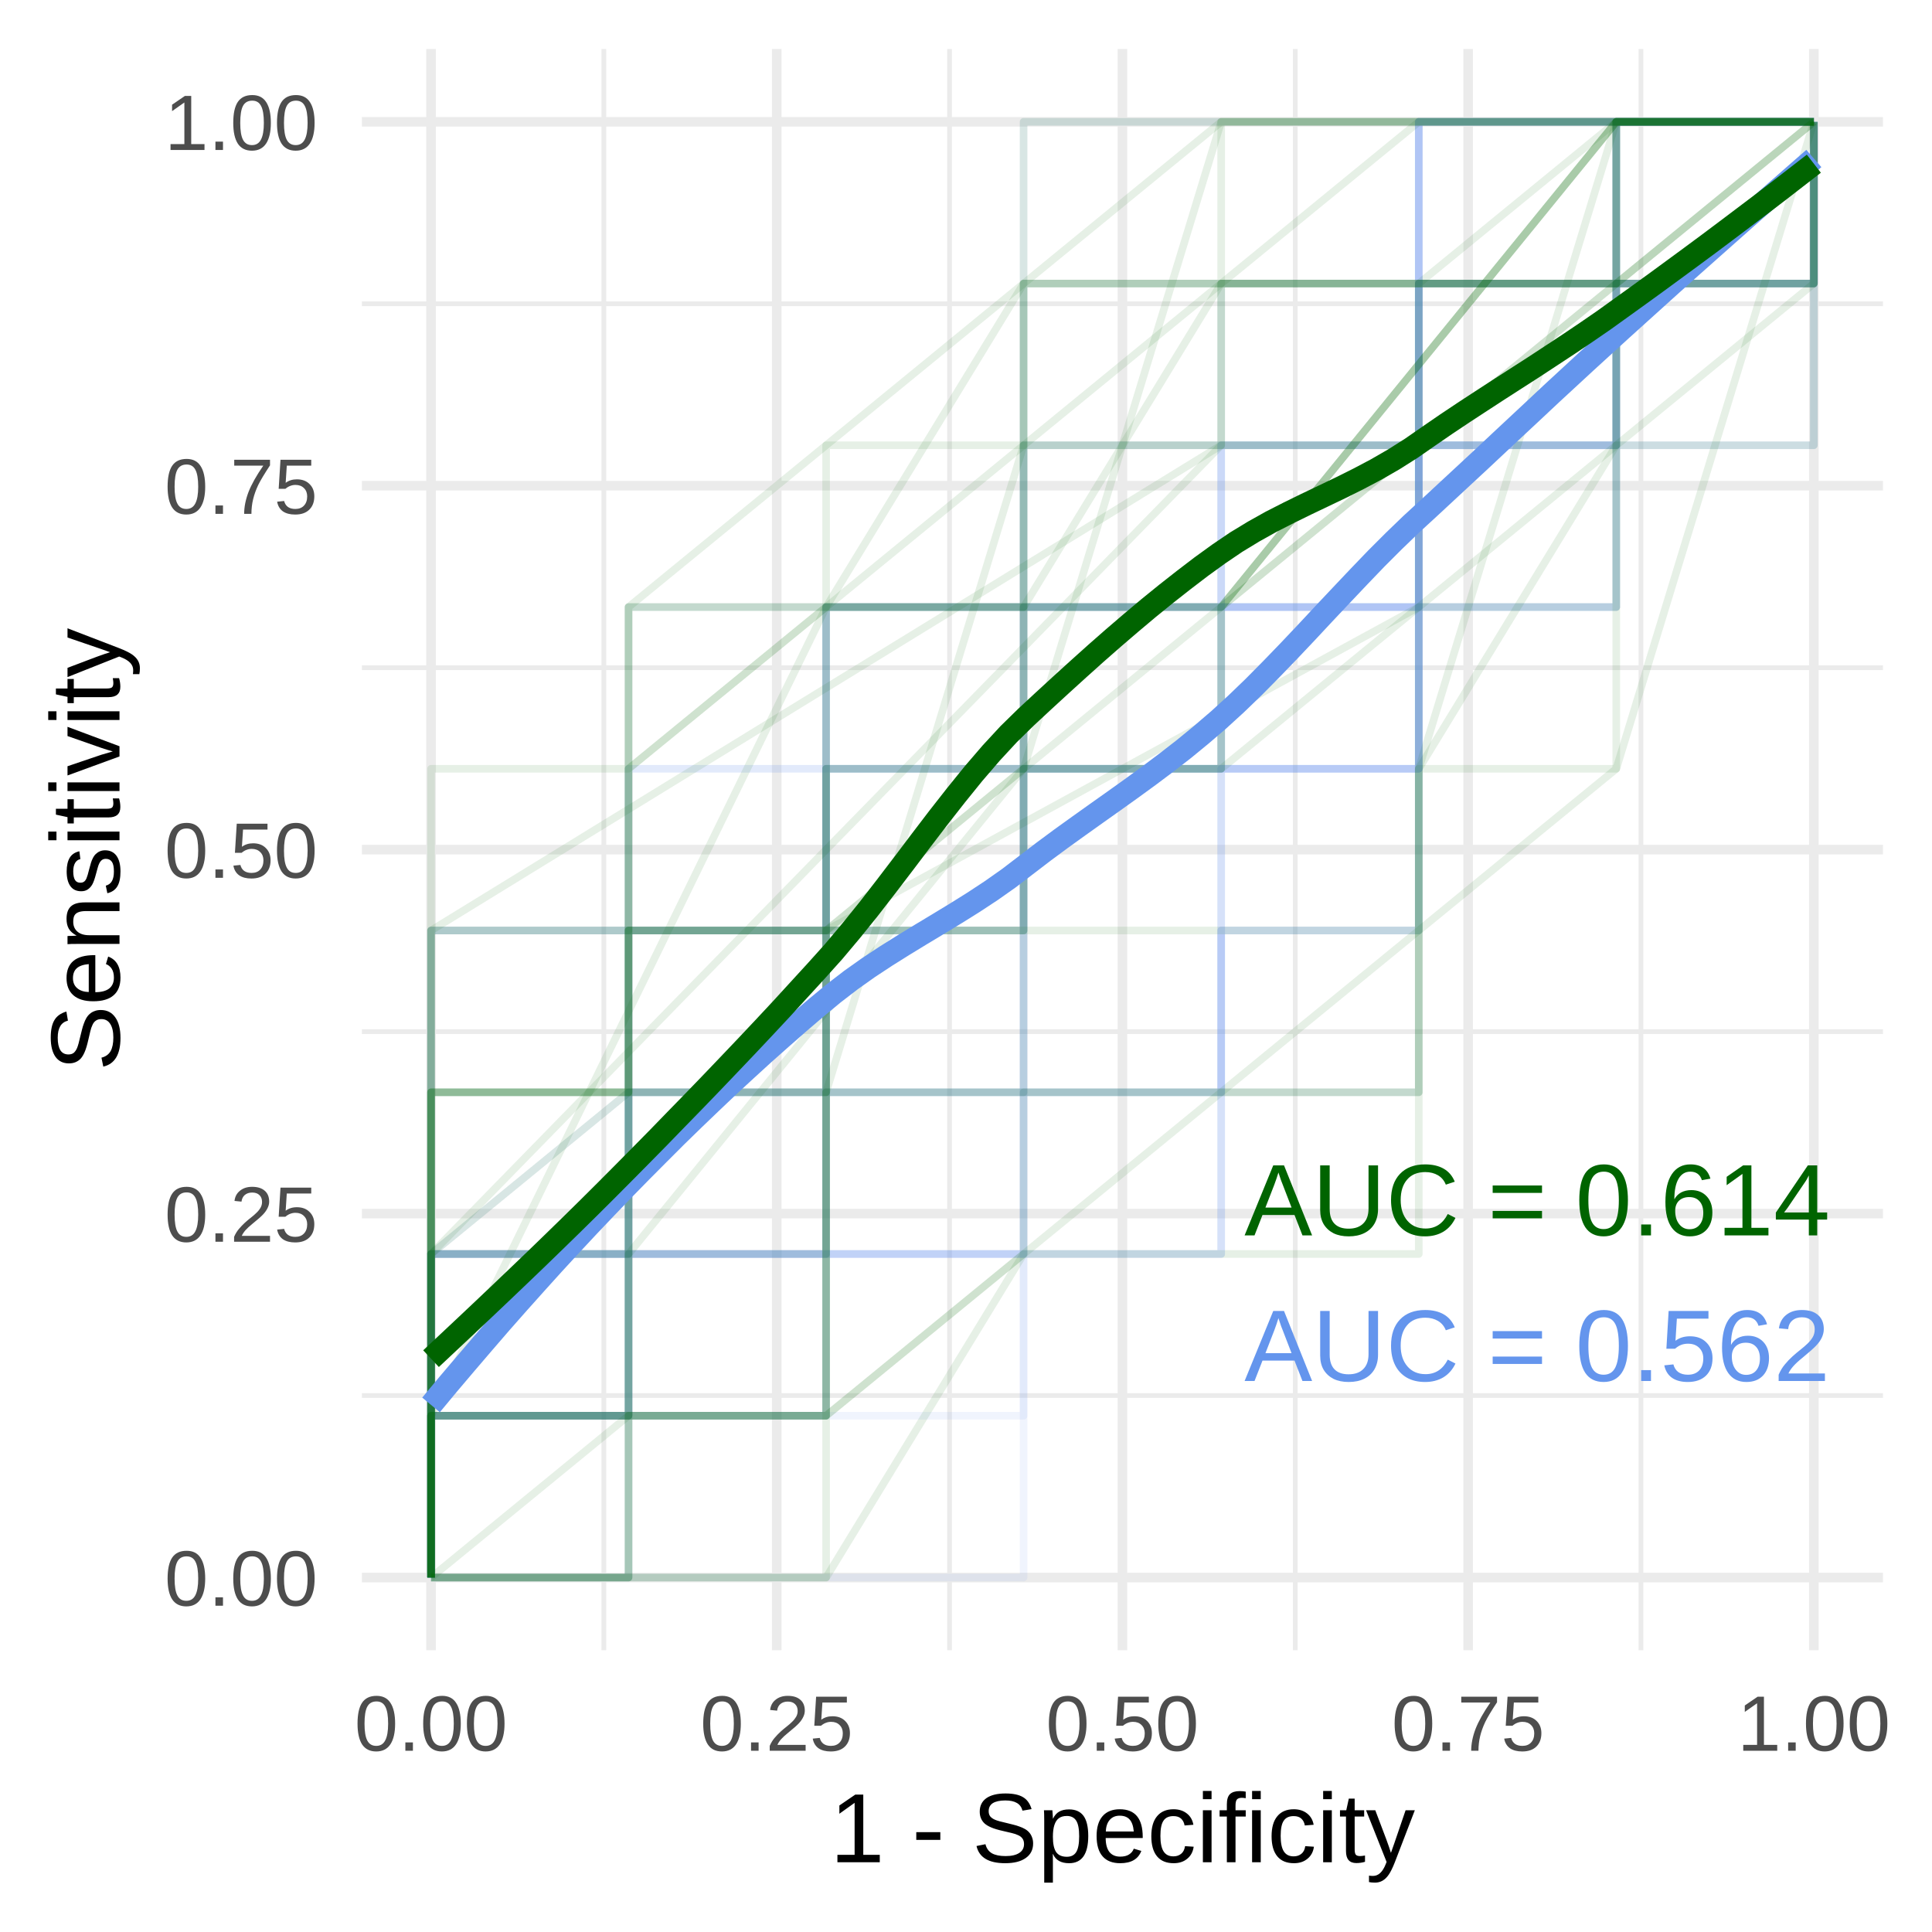
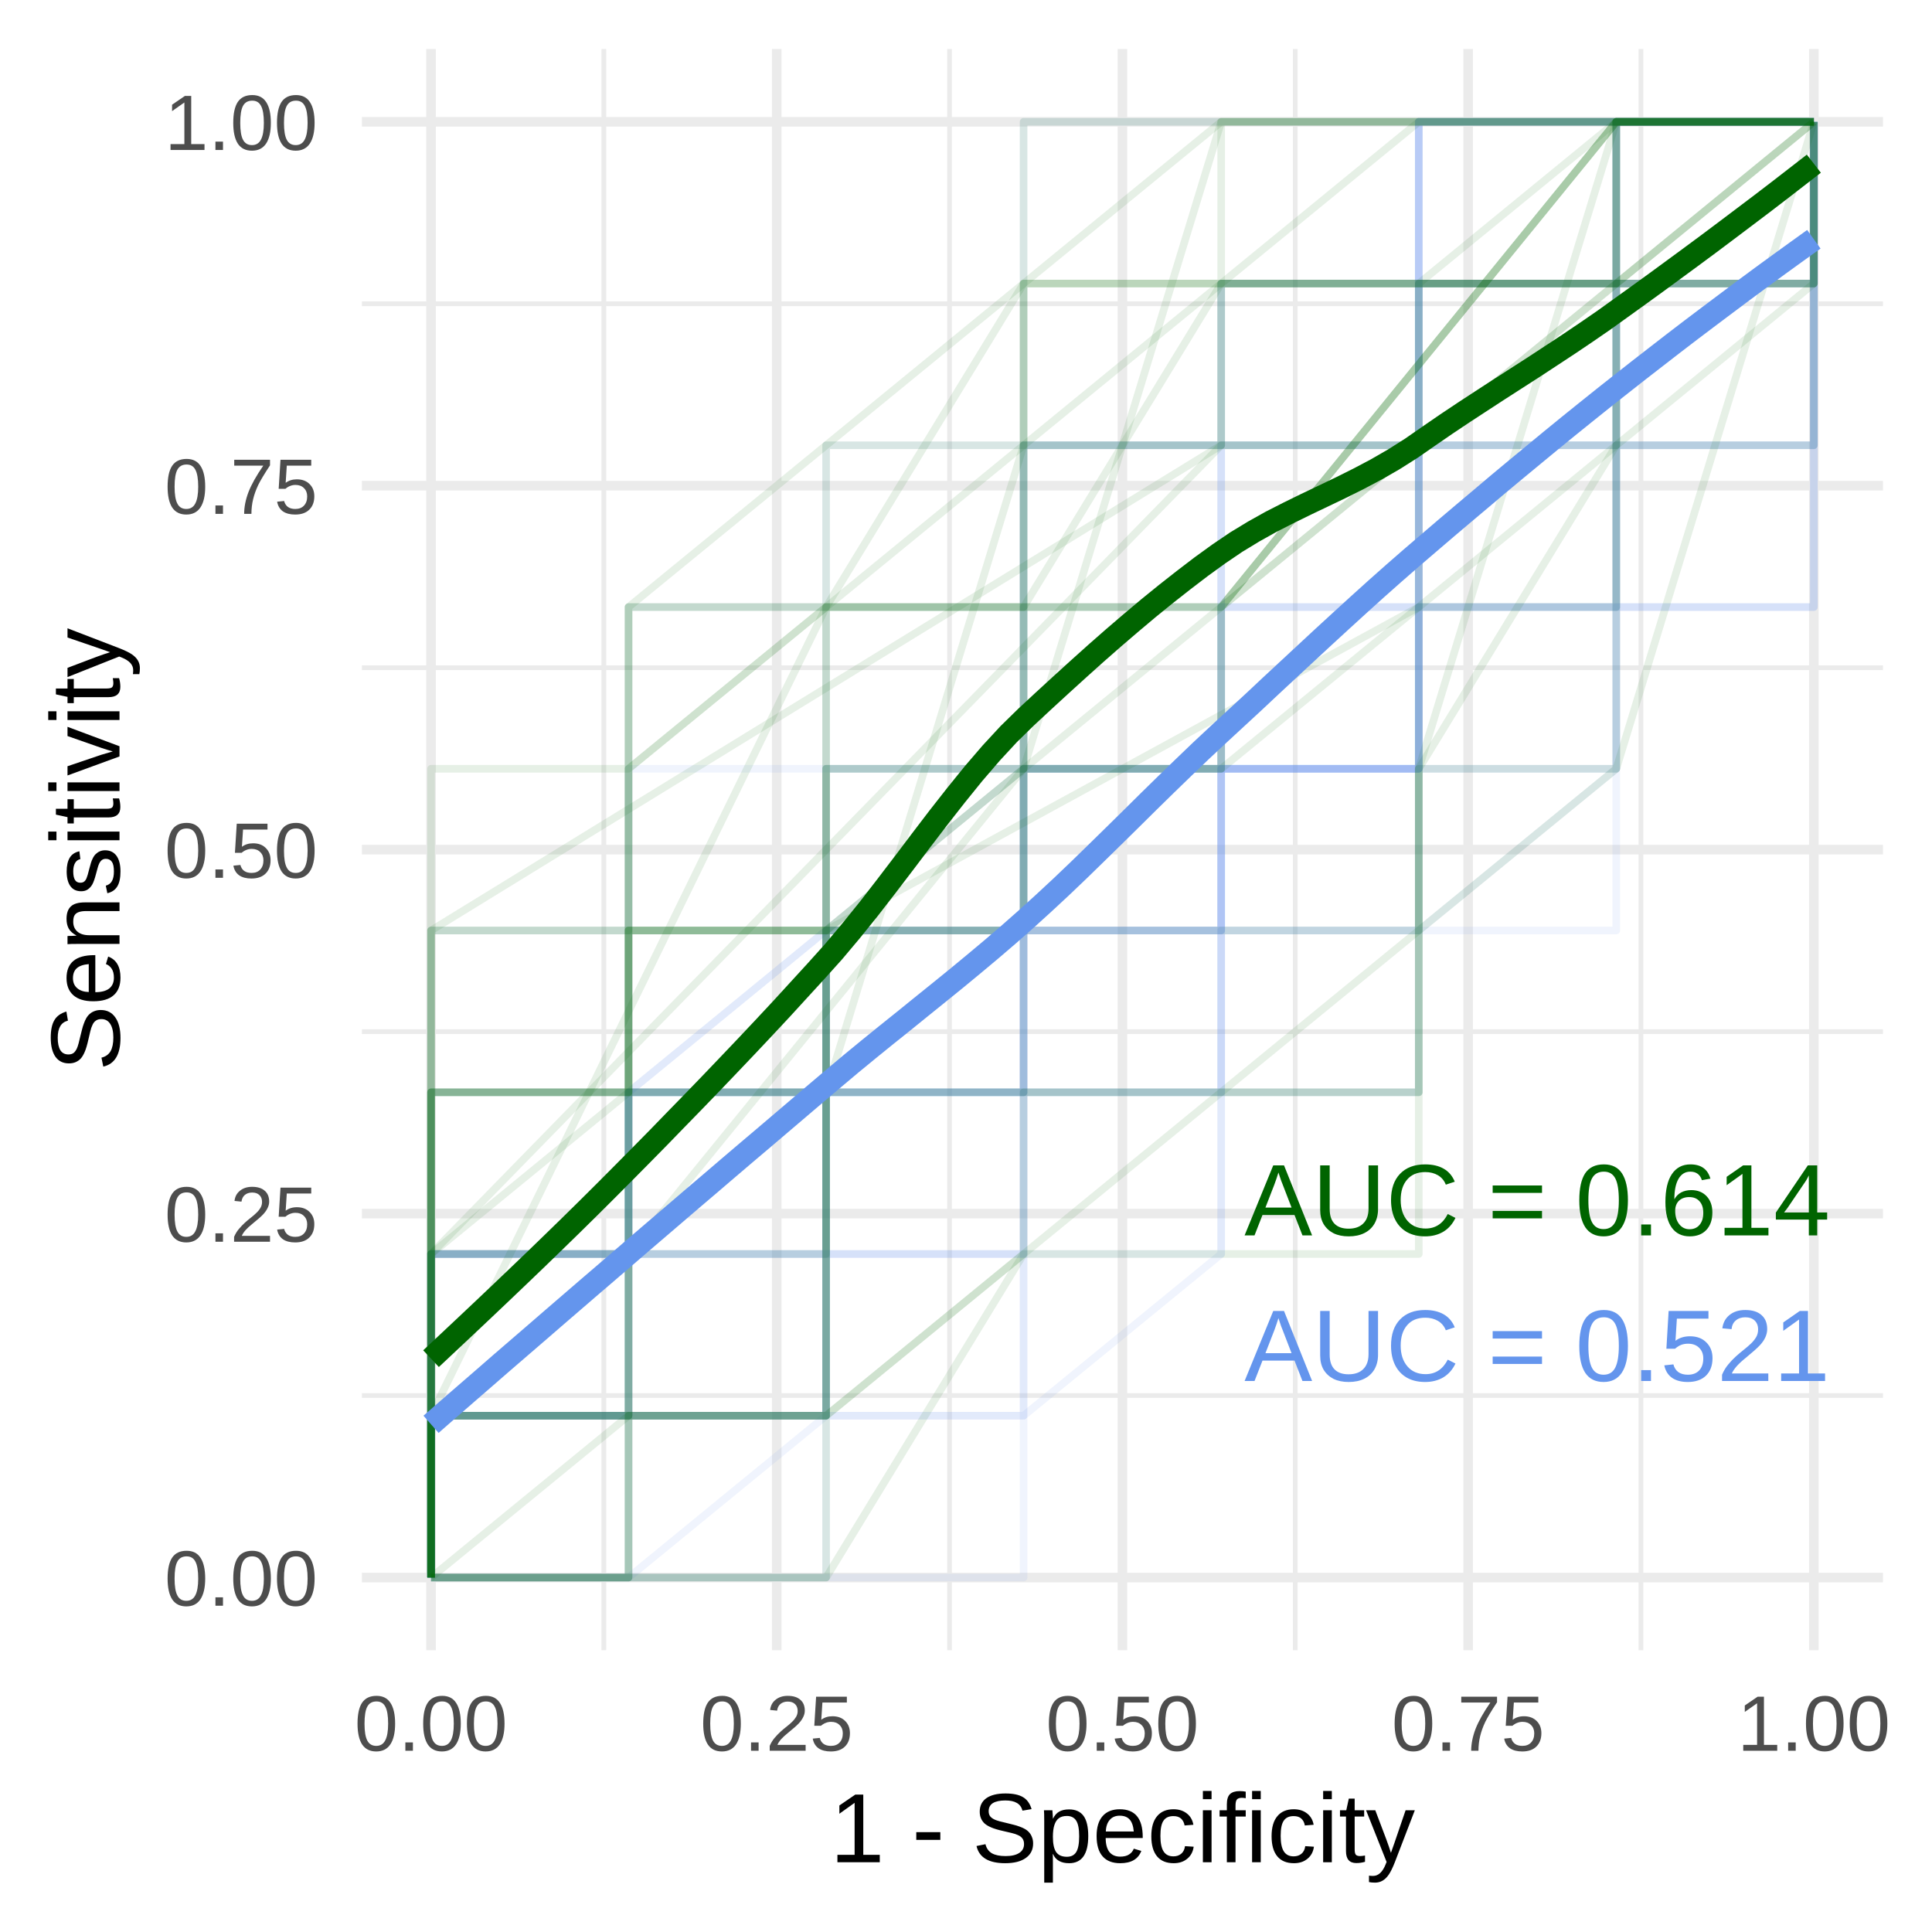
<svg xmlns="http://www.w3.org/2000/svg" width="216.00pt" height="216.00pt" viewBox="0 0 216.00 216.00">
  <g class="svglite">
    <defs>
      <style type="text/css">
    .svglite line, .svglite polyline, .svglite polygon, .svglite path, .svglite rect, .svglite circle {
      fill: none;
      stroke: #000000;
      stroke-linecap: round;
      stroke-linejoin: round;
      stroke-miterlimit: 10.00;
    }
    .svglite text {
      white-space: pre;
    }
    .svglite g.glyphgroup path {
      fill: inherit;
      stroke: none;
    }
  </style>
    </defs>
    <rect width="100%" height="100%" style="stroke: none; fill: #FFFFFF;" />
    <defs>
      <clipPath id="cpMC4wMHwyMTYuMDB8MC4wMHwyMTYuMDA=">
        <rect x="0.00" y="0.00" width="216.00" height="216.00" />
      </clipPath>
    </defs>
    <g clip-path="url(#cpMC4wMHwyMTYuMDB8MC4wMHwyMTYuMDA=)">
      <rect x="0.00" y="0.00" width="216.00" height="216.00" style="stroke-width: 1.07; stroke: none; fill: #FFFFFF;" />
    </g>
    <defs>
      <clipPath id="cpNDAuNDZ8MjEwLjUyfDUuNDh8MTg0LjUw">
        <rect x="40.46" y="5.48" width="170.07" height="179.02" />
      </clipPath>
    </defs>
    <g clip-path="url(#cpNDAuNDZ8MjEwLjUyfDUuNDh8MTg0LjUw)">
      <polyline points="40.46,156.02 210.52,156.02 " style="stroke-width: 0.53; stroke: #EBEBEB; stroke-linecap: butt;" />
      <polyline points="40.46,115.34 210.52,115.34 " style="stroke-width: 0.53; stroke: #EBEBEB; stroke-linecap: butt;" />
      <polyline points="40.46,74.65 210.52,74.65 " style="stroke-width: 0.53; stroke: #EBEBEB; stroke-linecap: butt;" />
      <polyline points="40.46,33.96 210.52,33.96 " style="stroke-width: 0.53; stroke: #EBEBEB; stroke-linecap: butt;" />
      <polyline points="67.51,184.50 67.51,5.48 " style="stroke-width: 0.53; stroke: #EBEBEB; stroke-linecap: butt;" />
      <polyline points="106.16,184.50 106.16,5.48 " style="stroke-width: 0.53; stroke: #EBEBEB; stroke-linecap: butt;" />
      <polyline points="144.81,184.50 144.81,5.48 " style="stroke-width: 0.53; stroke: #EBEBEB; stroke-linecap: butt;" />
      <polyline points="183.46,184.50 183.46,5.48 " style="stroke-width: 0.53; stroke: #EBEBEB; stroke-linecap: butt;" />
      <polyline points="40.46,176.37 210.52,176.37 " style="stroke-width: 1.07; stroke: #EBEBEB; stroke-linecap: butt;" />
      <polyline points="40.46,135.68 210.52,135.68 " style="stroke-width: 1.07; stroke: #EBEBEB; stroke-linecap: butt;" />
      <polyline points="40.46,94.99 210.52,94.99 " style="stroke-width: 1.07; stroke: #EBEBEB; stroke-linecap: butt;" />
      <polyline points="40.46,54.30 210.52,54.30 " style="stroke-width: 1.07; stroke: #EBEBEB; stroke-linecap: butt;" />
      <polyline points="40.46,13.62 210.52,13.62 " style="stroke-width: 1.07; stroke: #EBEBEB; stroke-linecap: butt;" />
      <polyline points="48.19,184.50 48.19,5.48 " style="stroke-width: 1.07; stroke: #EBEBEB; stroke-linecap: butt;" />
      <polyline points="86.84,184.50 86.84,5.48 " style="stroke-width: 1.07; stroke: #EBEBEB; stroke-linecap: butt;" />
      <polyline points="125.49,184.50 125.49,5.48 " style="stroke-width: 1.07; stroke: #EBEBEB; stroke-linecap: butt;" />
      <polyline points="164.14,184.50 164.14,5.48 " style="stroke-width: 1.07; stroke: #EBEBEB; stroke-linecap: butt;" />
      <polyline points="202.79,184.50 202.79,5.48 " style="stroke-width: 1.07; stroke: #EBEBEB; stroke-linecap: butt;" />
-       <polyline points="48.19,176.37 48.19,158.28 48.19,140.20 70.27,122.12 70.27,104.03 92.36,104.03 114.44,104.03 114.44,85.95 114.44,67.87 114.44,49.78 136.53,49.78 158.62,49.78 158.62,31.70 180.70,31.70 180.70,13.62 202.79,13.62 " style="stroke-width: 0.85; stroke: #6495ED; stroke-opacity: 0.10; stroke-linecap: butt;" />
-       <polyline points="48.19,176.37 70.27,176.37 70.27,158.28 70.27,140.20 92.36,140.20 92.36,122.12 92.36,104.03 92.36,85.95 92.36,67.87 114.44,67.87 114.44,49.78 114.44,31.70 136.53,31.70 158.62,31.70 158.62,13.62 180.70,13.62 202.79,13.62 " style="stroke-width: 0.85; stroke: #6495ED; stroke-opacity: 0.10; stroke-linecap: butt;" />
-       <polyline points="48.19,176.37 48.19,140.20 70.27,140.20 70.27,122.12 92.36,122.12 92.36,104.03 92.36,85.95 114.44,85.95 114.44,67.87 136.53,67.87 158.62,67.87 158.62,49.78 158.62,31.70 158.62,13.62 180.70,13.62 202.79,13.62 " style="stroke-width: 0.85; stroke: #6495ED; stroke-opacity: 0.10; stroke-linecap: butt;" />
-       <polyline points="48.19,176.37 48.19,158.28 70.27,158.28 70.27,140.20 70.27,122.12 92.36,122.12 114.44,122.12 136.53,122.12 136.53,104.03 136.53,85.95 158.62,85.95 158.62,67.87 180.70,67.87 180.70,49.78 180.70,31.70 202.79,31.70 202.79,13.62 " style="stroke-width: 0.85; stroke: #6495ED; stroke-opacity: 0.10; stroke-linecap: butt;" />
-       <polyline points="48.19,176.37 48.19,158.28 70.27,158.28 92.36,158.28 92.36,140.20 92.36,122.12 92.36,104.03 92.36,85.95 92.36,67.87 114.44,67.87 114.44,49.78 136.53,49.78 158.62,49.78 180.70,49.78 180.70,31.70 202.79,31.70 202.79,13.62 " style="stroke-width: 0.85; stroke: #6495ED; stroke-opacity: 0.10; stroke-linecap: butt;" />
-       <polyline points="48.19,176.37 48.19,158.28 48.19,140.20 48.19,122.12 70.27,122.12 70.27,104.03 92.36,104.03 114.44,104.03 114.44,85.95 136.53,85.95 136.53,67.87 158.62,67.87 158.62,49.78 158.62,31.70 158.62,13.62 180.70,13.62 202.79,13.62 " style="stroke-width: 0.85; stroke: #6495ED; stroke-opacity: 0.10; stroke-linecap: butt;" />
-       <polyline points="48.19,176.37 48.19,158.28 48.19,140.20 70.27,140.20 92.36,140.20 114.44,140.20 114.44,122.12 136.53,122.12 136.53,104.03 158.62,104.03 158.62,85.95 158.62,67.87 158.62,49.78 158.62,31.70 180.70,31.70 202.79,31.70 202.79,13.62 " style="stroke-width: 0.85; stroke: #6495ED; stroke-opacity: 0.10; stroke-linecap: butt;" />
-       <polyline points="48.19,176.37 48.19,158.28 48.19,140.20 70.27,140.20 70.27,122.12 70.27,104.03 70.27,85.95 92.36,85.95 114.44,85.95 136.53,85.95 136.53,67.87 158.62,67.87 158.62,49.78 180.70,49.78 180.70,31.70 180.70,13.62 202.79,13.62 " style="stroke-width: 0.85; stroke: #6495ED; stroke-opacity: 0.10; stroke-linecap: butt;" />
-       <polyline points="48.19,176.37 70.27,176.37 70.27,158.28 92.36,158.28 92.36,140.20 92.36,122.12 92.36,104.03 92.36,85.95 92.36,67.87 114.44,67.87 136.53,67.87 158.62,67.87 180.70,67.87 180.70,49.78 180.70,31.70 202.79,31.70 202.79,13.62 " style="stroke-width: 0.85; stroke: #6495ED; stroke-opacity: 0.10; stroke-linecap: butt;" />
-       <polyline points="48.19,176.37 48.19,158.28 48.19,140.20 48.19,122.12 48.19,104.03 70.27,104.03 92.36,104.03 92.36,85.95 114.44,85.95 136.53,85.95 136.53,67.87 158.62,67.87 158.62,49.78 180.70,49.78 180.70,31.70 202.79,31.70 202.79,13.62 " style="stroke-width: 0.85; stroke: #6495ED; stroke-opacity: 0.10; stroke-linecap: butt;" />
-       <polyline points="48.19,176.37 48.19,158.28 48.19,140.20 70.27,140.20 70.27,122.12 92.36,122.12 114.44,122.12 136.53,122.12 158.62,122.12 158.62,104.03 158.62,85.95 158.62,67.87 158.62,49.78 158.62,31.70 158.62,13.62 180.70,13.62 202.79,13.62 " style="stroke-width: 0.85; stroke: #6495ED; stroke-opacity: 0.10; stroke-linecap: butt;" />
-       <polyline points="48.19,176.37 48.19,158.28 48.19,140.20 70.27,140.20 92.36,140.20 114.44,140.20 136.53,140.20 136.53,122.12 136.53,104.03 158.62,104.03 158.62,85.95 158.62,67.87 158.62,49.78 158.62,31.70 180.70,31.70 202.79,31.70 202.79,13.62 " style="stroke-width: 0.85; stroke: #6495ED; stroke-opacity: 0.10; stroke-linecap: butt;" />
-       <polyline points="48.19,176.37 48.19,158.28 70.27,158.28 70.27,140.20 92.36,140.20 114.44,140.20 114.44,122.12 114.44,104.03 114.44,85.95 136.53,85.95 136.53,67.87 136.53,49.78 136.53,31.70 158.62,31.70 158.62,13.62 180.70,13.62 202.79,13.62 " style="stroke-width: 0.85; stroke: #6495ED; stroke-opacity: 0.10; stroke-linecap: butt;" />
-       <polyline points="48.19,176.37 48.19,158.28 48.19,140.20 70.27,140.20 92.36,140.20 92.36,122.12 114.44,122.12 114.44,104.03 114.44,85.95 136.53,85.95 158.62,85.95 158.62,67.87 158.62,49.78 158.62,31.70 158.62,13.62 180.70,13.62 202.79,13.62 " style="stroke-width: 0.85; stroke: #6495ED; stroke-opacity: 0.10; stroke-linecap: butt;" />
-       <polyline points="48.19,176.37 48.19,158.28 70.27,158.28 92.36,158.28 114.44,158.28 114.44,140.20 114.44,122.12 114.44,104.03 114.44,85.95 114.44,67.87 136.53,67.87 136.53,49.78 158.62,49.78 158.62,31.70 180.70,31.70 180.70,13.62 202.79,13.62 " style="stroke-width: 0.85; stroke: #6495ED; stroke-opacity: 0.10; stroke-linecap: butt;" />
-       <polyline points="48.19,176.37 48.19,158.28 70.27,158.28 70.27,140.20 70.27,122.12 70.27,104.03 70.27,85.95 70.27,67.87 92.36,67.87 114.44,67.87 136.53,67.87 136.53,49.78 158.62,49.78 180.70,49.78 180.70,31.70 202.79,31.70 202.79,13.62 " style="stroke-width: 0.85; stroke: #6495ED; stroke-opacity: 0.10; stroke-linecap: butt;" />
+       <polyline points="48.19,176.37 48.19,158.28 48.19,140.20 70.27,140.20 70.27,122.12 92.36,122.12 114.44,122.12 114.44,104.03 114.44,85.95 136.53,85.95 158.62,85.95 158.62,67.87 180.70,67.87 180.70,49.78 180.70,31.70 202.79,31.70 202.79,13.62 " style="stroke-width: 0.85; stroke: #6495ED; stroke-opacity: 0.10; stroke-linecap: butt;" />
+       <polyline points="48.19,176.37 48.19,158.28 70.27,158.28 70.27,140.20 92.36,140.20 92.36,122.12 92.36,104.03 114.44,104.03 114.44,85.95 114.44,49.78 136.53,49.78 158.62,49.78 158.62,31.70 158.62,13.62 180.70,13.62 202.79,13.62 " style="stroke-width: 0.85; stroke: #6495ED; stroke-opacity: 0.10; stroke-linecap: butt;" />
+       <polyline points="48.19,176.37 48.19,158.28 70.27,158.28 70.27,140.20 70.27,122.12 92.36,122.12 92.36,104.03 114.44,104.03 136.53,104.03 136.53,85.95 158.62,85.95 180.70,85.95 180.70,67.87 202.79,67.87 202.79,49.78 202.79,31.70 202.79,13.62 " style="stroke-width: 0.85; stroke: #6495ED; stroke-opacity: 0.10; stroke-linecap: butt;" />
+       <polyline points="48.19,176.37 48.19,158.28 48.19,140.20 70.27,140.20 92.36,140.20 114.44,140.20 114.44,122.12 136.53,122.12 136.53,104.03 158.62,104.03 180.70,85.95 180.70,67.87 180.70,49.78 180.70,31.70 180.70,13.62 202.79,13.62 " style="stroke-width: 0.85; stroke: #6495ED; stroke-opacity: 0.10; stroke-linecap: butt;" />
+       <polyline points="48.19,176.37 70.27,176.37 70.27,158.28 92.36,158.28 92.36,140.20 92.36,122.12 92.36,104.03 92.36,85.95 114.44,85.95 114.44,67.87 114.44,49.78 136.53,49.78 136.53,31.70 158.62,31.70 180.70,31.70 180.70,13.62 202.79,13.62 " style="stroke-width: 0.85; stroke: #6495ED; stroke-opacity: 0.10; stroke-linecap: butt;" />
+       <polyline points="48.19,176.37 48.19,158.28 48.19,140.20 70.27,140.20 70.27,122.12 92.36,122.12 92.36,104.03 114.44,104.03 114.44,85.95 136.53,85.95 158.62,85.95 158.62,67.87 158.62,49.78 158.62,31.70 158.62,13.62 180.70,13.62 202.79,13.62 " style="stroke-width: 0.85; stroke: #6495ED; stroke-opacity: 0.10; stroke-linecap: butt;" />
+       <polyline points="48.19,176.37 70.27,176.37 92.36,176.37 92.36,158.28 114.44,158.28 114.44,140.20 114.44,122.12 114.44,104.03 114.44,85.95 136.53,85.95 158.62,85.95 158.62,67.87 180.70,67.87 180.70,49.78 202.79,49.78 202.79,31.70 202.79,13.62 " style="stroke-width: 0.85; stroke: #6495ED; stroke-opacity: 0.10; stroke-linecap: butt;" />
+       <polyline points="48.19,176.37 48.19,158.28 70.27,158.28 92.36,158.28 92.36,140.20 92.36,122.12 114.44,122.12 114.44,104.03 114.44,85.95 136.53,85.95 136.53,67.87 136.53,49.78 158.62,49.78 202.79,49.78 202.79,31.70 202.79,13.62 " style="stroke-width: 0.85; stroke: #6495ED; stroke-opacity: 0.10; stroke-linecap: butt;" />
+       <polyline points="48.19,176.37 48.19,158.28 70.27,158.28 92.36,158.28 92.36,140.20 92.36,122.12 92.36,104.03 114.44,104.03 136.53,104.03 136.53,85.95 158.62,85.95 158.62,67.87 180.70,67.87 202.79,67.87 202.79,49.78 202.79,31.70 202.79,13.62 " style="stroke-width: 0.85; stroke: #6495ED; stroke-opacity: 0.10; stroke-linecap: butt;" />
+       <polyline points="48.19,176.37 48.19,158.28 48.19,140.20 48.19,122.12 70.27,122.12 92.36,122.12 114.44,122.12 114.44,104.03 136.53,104.03 136.53,85.95 136.53,67.87 136.53,49.78 158.62,49.78 158.62,31.70 158.62,13.62 180.70,13.62 202.79,13.62 " style="stroke-width: 0.85; stroke: #6495ED; stroke-opacity: 0.10; stroke-linecap: butt;" />
+       <polyline points="48.19,176.37 48.19,158.28 70.27,158.28 92.36,158.28 92.36,140.20 92.36,122.12 114.44,122.12 136.53,122.12 158.62,122.12 158.62,104.03 158.62,85.95 158.62,67.87 158.62,49.78 158.62,31.70 158.62,13.62 180.70,13.62 202.79,13.62 " style="stroke-width: 0.85; stroke: #6495ED; stroke-opacity: 0.10; stroke-linecap: butt;" />
+       <polyline points="48.19,176.37 48.19,158.28 48.19,140.20 70.27,140.20 70.27,122.12 92.36,122.12 114.44,122.12 114.44,104.03 136.53,104.03 136.53,85.95 136.53,67.87 158.62,67.87 158.62,49.78 180.70,49.78 180.70,31.70 180.70,13.62 202.79,13.62 " style="stroke-width: 0.85; stroke: #6495ED; stroke-opacity: 0.10; stroke-linecap: butt;" />
+       <polyline points="48.19,176.37 70.27,176.37 70.27,158.28 92.36,158.28 92.36,140.20 92.36,122.12 92.36,104.03 114.44,85.95 114.44,67.87 114.44,49.78 136.53,49.78 136.53,31.70 158.62,31.70 180.70,31.70 202.79,31.70 202.79,13.62 " style="stroke-width: 0.85; stroke: #6495ED; stroke-opacity: 0.10; stroke-linecap: butt;" />
+       <polyline points="48.19,176.37 48.19,158.28 48.19,140.20 48.19,122.12 70.27,122.12 70.27,104.03 70.27,85.95 92.36,85.95 114.44,85.95 114.44,67.87 136.53,67.87 158.62,67.87 158.62,49.78 158.62,31.70 158.62,13.62 180.70,13.62 202.79,13.62 " style="stroke-width: 0.85; stroke: #6495ED; stroke-opacity: 0.10; stroke-linecap: butt;" />
+       <polyline points="48.19,176.37 48.19,158.28 70.27,158.28 70.27,140.20 70.27,122.12 92.36,104.03 114.44,104.03 114.44,85.95 136.53,85.95 158.62,85.95 158.62,67.87 180.70,67.87 202.79,67.87 202.79,49.78 202.79,31.70 202.79,13.62 " style="stroke-width: 0.85; stroke: #6495ED; stroke-opacity: 0.10; stroke-linecap: butt;" />
+       <polyline points="48.19,176.37 48.19,158.28 70.27,158.28 70.27,140.20 70.27,122.12 70.27,104.03 70.27,85.95 70.27,67.87 92.36,67.87 92.36,49.78 114.44,49.78 136.53,49.78 136.53,31.70 158.62,31.70 180.70,31.70 202.79,31.70 202.79,13.62 " style="stroke-width: 0.85; stroke: #6495ED; stroke-opacity: 0.10; stroke-linecap: butt;" />
      <polyline points="48.19,176.37 48.19,158.28 48.19,140.20 48.19,122.12 48.19,104.03 70.27,104.03 92.36,104.03 92.36,85.95 92.36,67.87 114.44,67.87 114.44,49.78 114.44,31.70 114.44,13.62 136.53,13.62 158.62,13.62 180.70,13.62 202.79,13.62 " style="stroke-width: 0.85; stroke: #6495ED; stroke-opacity: 0.10; stroke-linecap: butt;" />
-       <polyline points="48.19,176.37 48.19,158.28 48.19,140.20 70.27,140.20 70.27,122.12 70.27,104.03 70.27,85.95 92.36,85.95 92.36,67.87 114.44,67.87 136.53,67.87 158.62,67.87 158.62,49.78 158.62,31.70 180.70,31.70 180.70,13.62 202.79,13.62 " style="stroke-width: 0.85; stroke: #6495ED; stroke-opacity: 0.10; stroke-linecap: butt;" />
-       <polyline points="48.19,176.37 70.27,176.37 92.36,176.37 114.44,176.37 114.44,158.28 114.44,140.20 136.53,140.20 136.53,122.12 136.53,104.03 136.53,85.95 158.62,85.95 158.62,67.87 158.62,49.78 180.70,49.78 180.70,31.70 180.70,13.62 202.79,13.62 " style="stroke-width: 0.85; stroke: #6495ED; stroke-opacity: 0.10; stroke-linecap: butt;" />
-       <polyline points="48.19,176.37 48.19,158.28 48.19,140.20 48.19,122.12 48.19,104.03 92.36,104.03 92.36,85.95 114.44,85.95 114.44,67.87 136.53,67.87 136.53,49.78 158.62,49.78 158.62,31.70 180.70,31.70 180.70,13.62 202.79,13.62 " style="stroke-width: 0.85; stroke: #6495ED; stroke-opacity: 0.10; stroke-linecap: butt;" />
-       <polyline points="48.19,176.37 48.19,158.28 48.19,140.20 70.27,140.20 92.36,140.20 92.36,104.03 114.44,104.03 114.44,85.95 136.53,85.95 158.62,85.95 158.62,67.87 180.70,67.87 180.70,49.78 180.70,31.70 202.79,31.70 202.79,13.62 " style="stroke-width: 0.85; stroke: #6495ED; stroke-opacity: 0.10; stroke-linecap: butt;" />
-       <polyline points="48.19,176.37 48.19,158.28 70.27,158.28 70.27,140.20 70.27,122.12 92.36,122.12 114.44,122.12 136.53,122.12 136.53,104.03 158.62,104.03 158.62,85.95 158.62,67.87 158.62,49.78 158.62,31.70 158.62,13.62 180.70,13.62 202.79,13.62 " style="stroke-width: 0.85; stroke: #6495ED; stroke-opacity: 0.10; stroke-linecap: butt;" />
-       <polyline points="48.19,176.37 48.19,158.28 70.27,158.28 92.36,158.28 92.36,140.20 114.44,140.20 136.53,140.20 136.53,122.12 136.53,104.03 136.53,85.95 158.62,85.95 158.62,67.87 180.70,67.87 180.70,49.78 180.70,31.70 180.70,13.62 202.79,13.62 " style="stroke-width: 0.85; stroke: #6495ED; stroke-opacity: 0.10; stroke-linecap: butt;" />
-       <polyline points="48.19,176.37 48.19,158.28 70.27,158.28 70.27,140.20 70.27,122.12 92.36,122.12 92.36,104.03 92.36,85.95 114.44,85.95 114.44,67.87 136.53,67.87 158.62,67.87 158.62,49.78 180.70,49.78 202.79,49.78 202.79,31.70 202.79,13.62 " style="stroke-width: 0.85; stroke: #6495ED; stroke-opacity: 0.10; stroke-linecap: butt;" />
-       <polyline points="48.19,176.37 48.19,158.28 70.27,158.28 70.27,140.20 114.44,140.20 114.44,122.12 114.44,104.03 114.44,85.95 136.53,85.95 158.62,85.95 158.62,67.87 158.62,49.78 180.70,49.78 202.79,49.78 202.79,31.70 202.79,13.62 " style="stroke-width: 0.85; stroke: #6495ED; stroke-opacity: 0.10; stroke-linecap: butt;" />
+       <polyline points="48.19,176.37 48.19,158.28 48.19,140.20 70.27,140.20 92.36,140.20 114.44,140.20 114.44,122.12 136.53,122.12 136.53,104.03 158.62,104.03 180.70,104.03 180.70,85.95 180.70,67.87 180.70,49.78 180.70,31.70 180.70,13.62 202.79,13.62 " style="stroke-width: 0.85; stroke: #6495ED; stroke-opacity: 0.10; stroke-linecap: butt;" />
+       <polyline points="48.19,176.37 70.27,176.37 92.36,176.37 114.44,176.37 114.44,158.28 114.44,140.20 114.44,122.12 114.44,104.03 114.44,85.95 136.53,85.95 158.62,85.95 158.62,67.87 158.62,49.78 180.70,49.78 180.70,31.70 202.79,31.70 202.79,13.62 " style="stroke-width: 0.85; stroke: #6495ED; stroke-opacity: 0.10; stroke-linecap: butt;" />
+       <polyline points="48.19,176.37 48.19,158.28 70.27,158.28 92.36,158.28 114.44,158.28 136.53,140.20 136.53,122.12 136.53,104.03 136.53,85.95 136.53,67.87 158.62,67.87 158.62,49.78 158.62,31.70 180.70,31.70 202.79,31.70 202.79,13.62 " style="stroke-width: 0.85; stroke: #6495ED; stroke-opacity: 0.10; stroke-linecap: butt;" />
+       <polyline points="48.19,176.37 48.19,158.28 70.27,158.28 70.27,140.20 70.27,122.12 92.36,122.12 92.36,104.03 114.44,104.03 136.53,104.03 158.62,104.03 158.62,85.95 158.62,67.87 158.62,49.78 180.70,49.78 202.79,49.78 202.79,31.70 202.79,13.62 " style="stroke-width: 0.85; stroke: #6495ED; stroke-opacity: 0.10; stroke-linecap: butt;" />
+       <polyline points="48.19,176.37 70.27,176.37 92.36,158.28 92.36,140.20 92.36,122.12 114.44,122.12 114.44,104.03 136.53,104.03 136.53,85.95 158.62,85.95 158.62,67.87 180.70,67.87 180.70,49.78 202.79,49.78 202.79,31.70 202.79,13.62 " style="stroke-width: 0.85; stroke: #6495ED; stroke-opacity: 0.10; stroke-linecap: butt;" />
+       <polyline points="48.19,176.37 48.19,158.28 48.19,140.20 70.27,140.20 70.27,122.12 92.36,122.12 114.44,122.12 136.53,122.12 158.62,122.12 158.62,104.03 158.62,85.95 180.70,85.95 180.70,67.87 180.70,49.78 180.70,31.70 180.70,13.62 202.79,13.62 " style="stroke-width: 0.85; stroke: #6495ED; stroke-opacity: 0.10; stroke-linecap: butt;" />
+       <polyline points="48.19,176.37 48.19,158.28 48.19,140.20 70.27,140.20 70.27,122.12 92.36,104.03 92.36,85.95 114.44,85.95 136.53,85.95 136.53,67.87 136.53,49.78 158.62,49.78 158.62,31.70 180.70,31.70 180.70,13.62 202.79,13.62 " style="stroke-width: 0.85; stroke: #6495ED; stroke-opacity: 0.10; stroke-linecap: butt;" />
+       <polyline points="48.19,176.37 48.19,158.28 48.19,140.20 70.27,140.20 92.36,140.20 114.44,140.20 136.53,140.20 136.53,122.12 136.53,104.03 136.53,85.95 158.62,85.95 158.62,67.87 158.62,49.78 158.62,31.70 158.62,13.62 180.70,13.62 202.79,13.62 " style="stroke-width: 0.85; stroke: #6495ED; stroke-opacity: 0.10; stroke-linecap: butt;" />
      <polyline points="48.19,176.37 70.27,158.28 70.27,140.20 70.27,122.12 70.27,85.95 92.36,67.87 114.44,67.87 114.44,49.78 114.44,31.70 136.53,31.70 158.62,13.62 180.70,13.62 202.79,13.62 " style="stroke-width: 0.85; stroke: #006400; stroke-opacity: 0.10; stroke-linecap: butt;" />
      <polyline points="48.19,176.37 48.19,158.28 92.36,67.87 92.36,49.78 114.44,49.78 136.53,49.78 136.53,31.70 158.62,31.70 180.70,31.70 180.70,13.62 202.79,13.62 " style="stroke-width: 0.85; stroke: #006400; stroke-opacity: 0.10; stroke-linecap: butt;" />
      <polyline points="48.19,176.37 48.19,158.28 48.19,140.20 48.19,122.12 70.27,122.12 70.27,104.03 92.36,104.03 114.44,104.03 136.53,104.03 158.62,104.03 158.62,85.95 180.70,13.62 202.79,13.62 " style="stroke-width: 0.85; stroke: #006400; stroke-opacity: 0.10; stroke-linecap: butt;" />
      <polyline points="48.19,176.37 70.27,176.37 70.27,158.28 92.36,158.28 180.70,85.95 180.70,67.87 180.70,49.78 180.70,31.70 202.79,31.70 202.79,13.62 " style="stroke-width: 0.85; stroke: #006400; stroke-opacity: 0.10; stroke-linecap: butt;" />
      <polyline points="48.19,176.37 48.19,158.28 48.19,140.20 48.19,122.12 70.27,122.12 92.36,122.12 92.36,104.03 92.36,85.95 92.36,67.87 114.44,67.87 136.53,67.87 180.70,13.62 202.79,13.62 " style="stroke-width: 0.85; stroke: #006400; stroke-opacity: 0.10; stroke-linecap: butt;" />
      <polyline points="48.19,176.37 48.19,158.28 48.19,140.20 48.19,122.12 48.19,104.03 136.53,49.78 158.62,49.78 158.62,31.70 180.70,31.70 202.79,31.70 202.79,13.62 " style="stroke-width: 0.85; stroke: #006400; stroke-opacity: 0.10; stroke-linecap: butt;" />
      <polyline points="48.19,176.37 48.19,158.28 48.19,122.12 70.27,122.12 92.36,122.12 92.36,104.03 158.62,67.87 180.70,67.87 180.70,49.78 202.79,49.78 202.79,31.70 202.79,13.62 " style="stroke-width: 0.85; stroke: #006400; stroke-opacity: 0.10; stroke-linecap: butt;" />
      <polyline points="48.19,176.37 48.19,158.28 48.19,140.20 48.19,122.12 70.27,122.12 92.36,122.12 92.36,104.03 92.36,85.95 114.44,85.95 136.53,13.62 158.62,13.62 202.79,13.62 " style="stroke-width: 0.85; stroke: #006400; stroke-opacity: 0.10; stroke-linecap: butt;" />
      <polyline points="48.19,176.37 48.19,158.28 70.27,158.28 70.27,122.12 70.27,104.03 70.27,85.95 70.27,67.87 92.36,67.87 114.44,67.87 136.53,31.70 180.70,31.70 180.70,13.62 202.79,13.62 " style="stroke-width: 0.85; stroke: #006400; stroke-opacity: 0.10; stroke-linecap: butt;" />
      <polyline points="48.19,176.37 48.19,158.28 48.19,140.20 48.19,122.12 70.27,122.12 70.27,104.03 70.27,85.95 70.27,67.87 136.53,13.62 158.62,13.62 180.70,13.62 202.79,13.62 " style="stroke-width: 0.85; stroke: #006400; stroke-opacity: 0.10; stroke-linecap: butt;" />
      <polyline points="48.19,176.37 48.19,158.28 48.19,140.20 70.27,140.20 70.27,122.12 70.27,104.03 92.36,104.03 114.44,104.03 114.44,85.95 136.53,85.95 136.53,67.87 180.70,13.62 202.79,13.62 " style="stroke-width: 0.85; stroke: #006400; stroke-opacity: 0.10; stroke-linecap: butt;" />
      <polyline points="48.19,176.37 48.19,158.28 70.27,158.28 92.36,158.28 114.44,140.20 158.62,140.20 158.62,122.12 158.62,104.03 158.62,85.95 158.62,67.87 158.62,31.70 180.70,13.62 202.79,13.62 " style="stroke-width: 0.85; stroke: #006400; stroke-opacity: 0.10; stroke-linecap: butt;" />
      <polyline points="48.19,176.37 70.27,176.37 92.36,176.37 92.36,158.28 92.36,140.20 92.36,122.12 114.44,49.78 114.44,31.70 158.62,31.70 180.70,31.70 202.79,31.70 202.79,13.62 " style="stroke-width: 0.85; stroke: #006400; stroke-opacity: 0.10; stroke-linecap: butt;" />
      <polyline points="48.19,176.37 48.19,158.28 48.19,140.20 48.19,122.12 48.19,104.03 70.27,104.03 70.27,85.95 92.36,67.87 114.44,31.70 114.44,13.62 136.53,13.62 158.62,13.62 180.70,13.62 202.79,13.62 " style="stroke-width: 0.85; stroke: #006400; stroke-opacity: 0.10; stroke-linecap: butt;" />
      <polyline points="48.19,176.37 48.19,158.28 70.27,158.28 92.36,158.28 92.36,140.20 92.36,122.12 114.44,122.12 114.44,104.03 114.44,85.95 114.44,67.87 136.53,67.87 180.70,13.62 202.79,13.62 " style="stroke-width: 0.85; stroke: #006400; stroke-opacity: 0.10; stroke-linecap: butt;" />
      <polyline points="48.19,176.37 48.19,158.28 48.19,140.20 48.19,122.12 48.19,104.03 70.27,104.03 92.36,104.03 114.44,104.03 114.44,85.95 136.53,85.95 202.79,31.70 202.79,13.62 " style="stroke-width: 0.85; stroke: #006400; stroke-opacity: 0.10; stroke-linecap: butt;" />
      <polyline points="48.19,176.37 70.27,176.37 92.36,176.37 114.44,140.20 114.44,122.12 136.53,122.12 158.62,122.12 158.62,104.03 158.62,85.95 180.70,49.78 180.70,31.70 202.79,13.62 " style="stroke-width: 0.85; stroke: #006400; stroke-opacity: 0.10; stroke-linecap: butt;" />
      <polyline points="48.19,176.37 70.27,176.37 70.27,158.28 70.27,140.20 92.36,140.20 92.36,122.12 92.36,104.03 92.36,85.95 92.36,67.87 136.53,31.70 158.62,31.70 180.70,31.70 180.70,13.62 202.79,13.62 " style="stroke-width: 0.85; stroke: #006400; stroke-opacity: 0.10; stroke-linecap: butt;" />
      <polyline points="48.19,176.37 70.27,176.37 70.27,158.28 92.36,158.28 92.36,122.12 114.44,122.12 136.53,122.12 158.62,122.12 158.62,85.95 180.70,85.95 202.79,13.62 " style="stroke-width: 0.85; stroke: #006400; stroke-opacity: 0.10; stroke-linecap: butt;" />
      <polyline points="48.19,176.37 48.19,158.28 48.19,140.20 48.19,122.12 48.19,104.03 48.19,85.95 70.27,85.95 70.27,67.87 92.36,67.87 114.44,67.87 136.53,67.87 180.70,13.62 202.79,13.62 " style="stroke-width: 0.85; stroke: #006400; stroke-opacity: 0.10; stroke-linecap: butt;" />
      <polyline points="48.19,176.37 48.19,158.28 70.27,158.28 70.27,122.12 70.27,104.03 92.36,104.03 202.79,13.62 " style="stroke-width: 0.85; stroke: #006400; stroke-opacity: 0.10; stroke-linecap: butt;" />
      <polyline points="48.19,176.37 48.19,158.28 92.36,158.28 92.36,140.20 92.36,122.12 92.36,104.03 92.36,85.95 136.53,85.95 136.53,67.87 202.79,13.62 " style="stroke-width: 0.85; stroke: #006400; stroke-opacity: 0.10; stroke-linecap: butt;" />
      <polyline points="48.19,176.37 48.19,158.28 48.19,140.20 136.53,49.78 136.53,31.70 158.62,31.70 202.79,31.70 202.79,13.62 " style="stroke-width: 0.85; stroke: #006400; stroke-opacity: 0.10; stroke-linecap: butt;" />
      <polyline points="48.19,176.37 48.19,158.28 48.19,140.20 70.27,122.12 70.27,104.03 92.36,104.03 114.44,85.95 114.44,67.87 114.44,49.78 136.53,49.78 158.62,49.78 180.70,49.78 180.70,31.70 180.70,13.62 202.79,13.62 " style="stroke-width: 0.85; stroke: #006400; stroke-opacity: 0.10; stroke-linecap: butt;" />
      <polyline points="48.19,176.37 48.19,158.28 48.19,140.20 70.27,140.20 114.44,85.95 114.44,49.78 114.44,31.70 136.53,31.70 136.53,13.62 158.62,13.62 180.70,13.62 202.79,13.62 " style="stroke-width: 0.85; stroke: #006400; stroke-opacity: 0.10; stroke-linecap: butt;" />
-       <polyline points="48.19,157.07 50.14,154.72 52.10,152.41 54.06,150.12 56.01,147.86 57.97,145.64 59.93,143.45 61.88,141.29 63.84,139.16 65.80,137.06 67.76,135.00 69.71,132.97 71.67,130.97 73.63,129.00 75.58,127.05 77.54,125.14 79.50,123.26 81.45,121.41 83.41,119.60 85.37,117.81 87.33,116.07 89.28,114.36 91.24,112.68 93.20,111.06 95.15,109.56 97.11,108.17 99.07,106.88 101.03,105.65 102.98,104.46 104.94,103.28 106.90,102.09 108.85,100.87 110.81,99.58 112.77,98.20 114.72,96.71 116.68,95.21 118.64,93.76 120.60,92.35 122.55,90.96 124.51,89.57 126.47,88.17 128.42,86.75 130.38,85.28 132.34,83.76 134.29,82.16 136.25,80.48 138.21,78.69 140.17,76.80 142.12,74.83 144.08,72.80 146.04,70.73 147.99,68.64 149.95,66.56 151.91,64.49 153.86,62.46 155.82,60.50 157.78,58.61 159.74,56.81 161.69,55.00 163.65,53.18 165.61,51.36 167.56,49.53 169.52,47.70 171.48,45.87 173.43,44.04 175.39,42.23 177.35,40.42 179.31,38.63 181.26,36.85 183.22,35.08 185.18,33.31 187.13,31.55 189.09,29.80 191.05,28.06 193.01,26.32 194.96,24.59 196.92,22.86 198.88,21.14 200.83,19.43 202.79,17.72 " style="stroke-width: 2.56; stroke: #6495ED; stroke-linecap: butt;" />
+       <polyline points="48.19,159.24 50.14,157.53 52.10,155.83 54.06,154.13 56.01,152.43 57.97,150.74 59.93,149.05 61.88,147.36 63.84,145.67 65.80,143.98 67.76,142.30 69.71,140.62 71.67,138.93 73.63,137.25 75.58,135.58 77.54,133.90 79.50,132.23 81.45,130.56 83.41,128.89 85.37,127.23 87.33,125.56 89.28,123.90 91.24,122.23 93.20,120.57 95.15,118.93 97.11,117.32 99.07,115.73 101.03,114.16 102.98,112.58 104.94,111.00 106.90,109.41 108.85,107.80 110.81,106.16 112.77,104.48 114.72,102.76 116.68,100.98 118.64,99.16 120.60,97.29 122.55,95.39 124.51,93.47 126.47,91.54 128.42,89.61 130.38,87.69 132.34,85.79 134.29,83.92 136.25,82.09 138.21,80.28 140.17,78.47 142.12,76.64 144.08,74.82 146.04,73.00 147.99,71.19 149.95,69.39 151.91,67.60 153.86,65.84 155.82,64.10 157.78,62.39 159.74,60.71 161.69,59.04 163.65,57.38 165.61,55.73 167.56,54.08 169.52,52.45 171.48,50.83 173.43,49.22 175.39,47.62 177.35,46.04 179.31,44.47 181.26,42.93 183.22,41.39 185.18,39.87 187.13,38.36 189.09,36.86 191.05,35.38 193.01,33.91 194.96,32.45 196.92,31.00 198.88,29.57 200.83,28.16 202.79,26.75 " style="stroke-width: 2.56; stroke: #6495ED; stroke-linecap: butt;" />
      <polyline points="48.19,151.90 50.14,150.07 52.10,148.23 54.06,146.38 56.01,144.53 57.97,142.66 59.93,140.78 61.88,138.89 63.84,136.98 65.80,135.05 67.76,133.10 69.71,131.14 71.67,129.16 73.63,127.17 75.58,125.16 77.54,123.15 79.50,121.12 81.45,119.08 83.41,117.02 85.37,114.94 87.33,112.84 89.28,110.71 91.24,108.57 93.20,106.39 95.15,104.07 97.11,101.64 99.07,99.11 101.03,96.54 102.98,93.96 104.94,91.39 106.90,88.89 108.85,86.48 110.81,84.20 112.77,82.08 114.72,80.17 116.68,78.35 118.64,76.55 120.60,74.77 122.55,73.02 124.51,71.30 126.47,69.62 128.42,67.98 130.38,66.39 132.34,64.85 134.29,63.36 136.25,61.94 138.21,60.61 140.17,59.42 142.12,58.33 144.08,57.33 146.04,56.37 147.99,55.44 149.95,54.50 151.91,53.52 153.86,52.49 155.82,51.36 157.78,50.12 159.74,48.76 161.69,47.42 163.65,46.11 165.61,44.83 167.56,43.56 169.52,42.30 171.48,41.04 173.43,39.76 175.39,38.47 177.35,37.15 179.31,35.80 181.26,34.40 183.22,32.99 185.18,31.57 187.13,30.14 189.09,28.70 191.05,27.25 193.01,25.78 194.96,24.31 196.92,22.83 198.88,21.33 200.83,19.82 202.79,18.30 " style="stroke-width: 2.56; stroke: #006400; stroke-linecap: butt;" />
      <text x="171.87" y="138.12" text-anchor="middle" style="font-size: 11.38px;fill: #006400; font-family: &quot;Arial&quot;;" textLength="65.45px" lengthAdjust="spacingAndGlyphs">AUC = 0.614</text>
-       <text x="171.87" y="154.40" text-anchor="middle" style="font-size: 11.38px;fill: #6495ED; font-family: &quot;Arial&quot;;" textLength="65.45px" lengthAdjust="spacingAndGlyphs">AUC = 0.562</text>
+       <text x="171.87" y="154.40" text-anchor="middle" style="font-size: 11.38px;fill: #6495ED; font-family: &quot;Arial&quot;;" textLength="65.45px" lengthAdjust="spacingAndGlyphs">AUC = 0.521</text>
    </g>
    <g clip-path="url(#cpMC4wMHwyMTYuMDB8MC4wMHwyMTYuMDA=)">
      <text x="35.52" y="179.52" text-anchor="end" style="font-size: 8.80px;fill: #4D4D4D; font-family: &quot;Arial&quot;;" textLength="17.11px" lengthAdjust="spacingAndGlyphs">0.00</text>
      <text x="35.52" y="138.83" text-anchor="end" style="font-size: 8.80px;fill: #4D4D4D; font-family: &quot;Arial&quot;;" textLength="17.11px" lengthAdjust="spacingAndGlyphs">0.25</text>
      <text x="35.52" y="98.14" text-anchor="end" style="font-size: 8.80px;fill: #4D4D4D; font-family: &quot;Arial&quot;;" textLength="17.11px" lengthAdjust="spacingAndGlyphs">0.50</text>
      <text x="35.52" y="57.45" text-anchor="end" style="font-size: 8.80px;fill: #4D4D4D; font-family: &quot;Arial&quot;;" textLength="17.11px" lengthAdjust="spacingAndGlyphs">0.75</text>
      <text x="35.52" y="16.77" text-anchor="end" style="font-size: 8.80px;fill: #4D4D4D; font-family: &quot;Arial&quot;;" textLength="17.11px" lengthAdjust="spacingAndGlyphs">1.00</text>
      <text x="48.19" y="195.74" text-anchor="middle" style="font-size: 8.80px;fill: #4D4D4D; font-family: &quot;Arial&quot;;" textLength="17.11px" lengthAdjust="spacingAndGlyphs">0.00</text>
      <text x="86.84" y="195.74" text-anchor="middle" style="font-size: 8.80px;fill: #4D4D4D; font-family: &quot;Arial&quot;;" textLength="17.11px" lengthAdjust="spacingAndGlyphs">0.25</text>
      <text x="125.49" y="195.74" text-anchor="middle" style="font-size: 8.80px;fill: #4D4D4D; font-family: &quot;Arial&quot;;" textLength="17.11px" lengthAdjust="spacingAndGlyphs">0.50</text>
      <text x="164.14" y="195.74" text-anchor="middle" style="font-size: 8.80px;fill: #4D4D4D; font-family: &quot;Arial&quot;;" textLength="17.11px" lengthAdjust="spacingAndGlyphs">0.75</text>
      <text x="202.79" y="195.74" text-anchor="middle" style="font-size: 8.80px;fill: #4D4D4D; font-family: &quot;Arial&quot;;" textLength="17.11px" lengthAdjust="spacingAndGlyphs">1.00</text>
      <text x="125.49" y="208.20" text-anchor="middle" style="font-size: 11.00px; font-family: &quot;Arial&quot;;" textLength="65.44px" lengthAdjust="spacingAndGlyphs">1 - Specificity</text>
      <text transform="translate(13.36,94.99) rotate(-90)" text-anchor="middle" style="font-size: 11.00px; font-family: &quot;Arial&quot;;" textLength="49.53px" lengthAdjust="spacingAndGlyphs">Sensitivity</text>
    </g>
  </g>
</svg>
